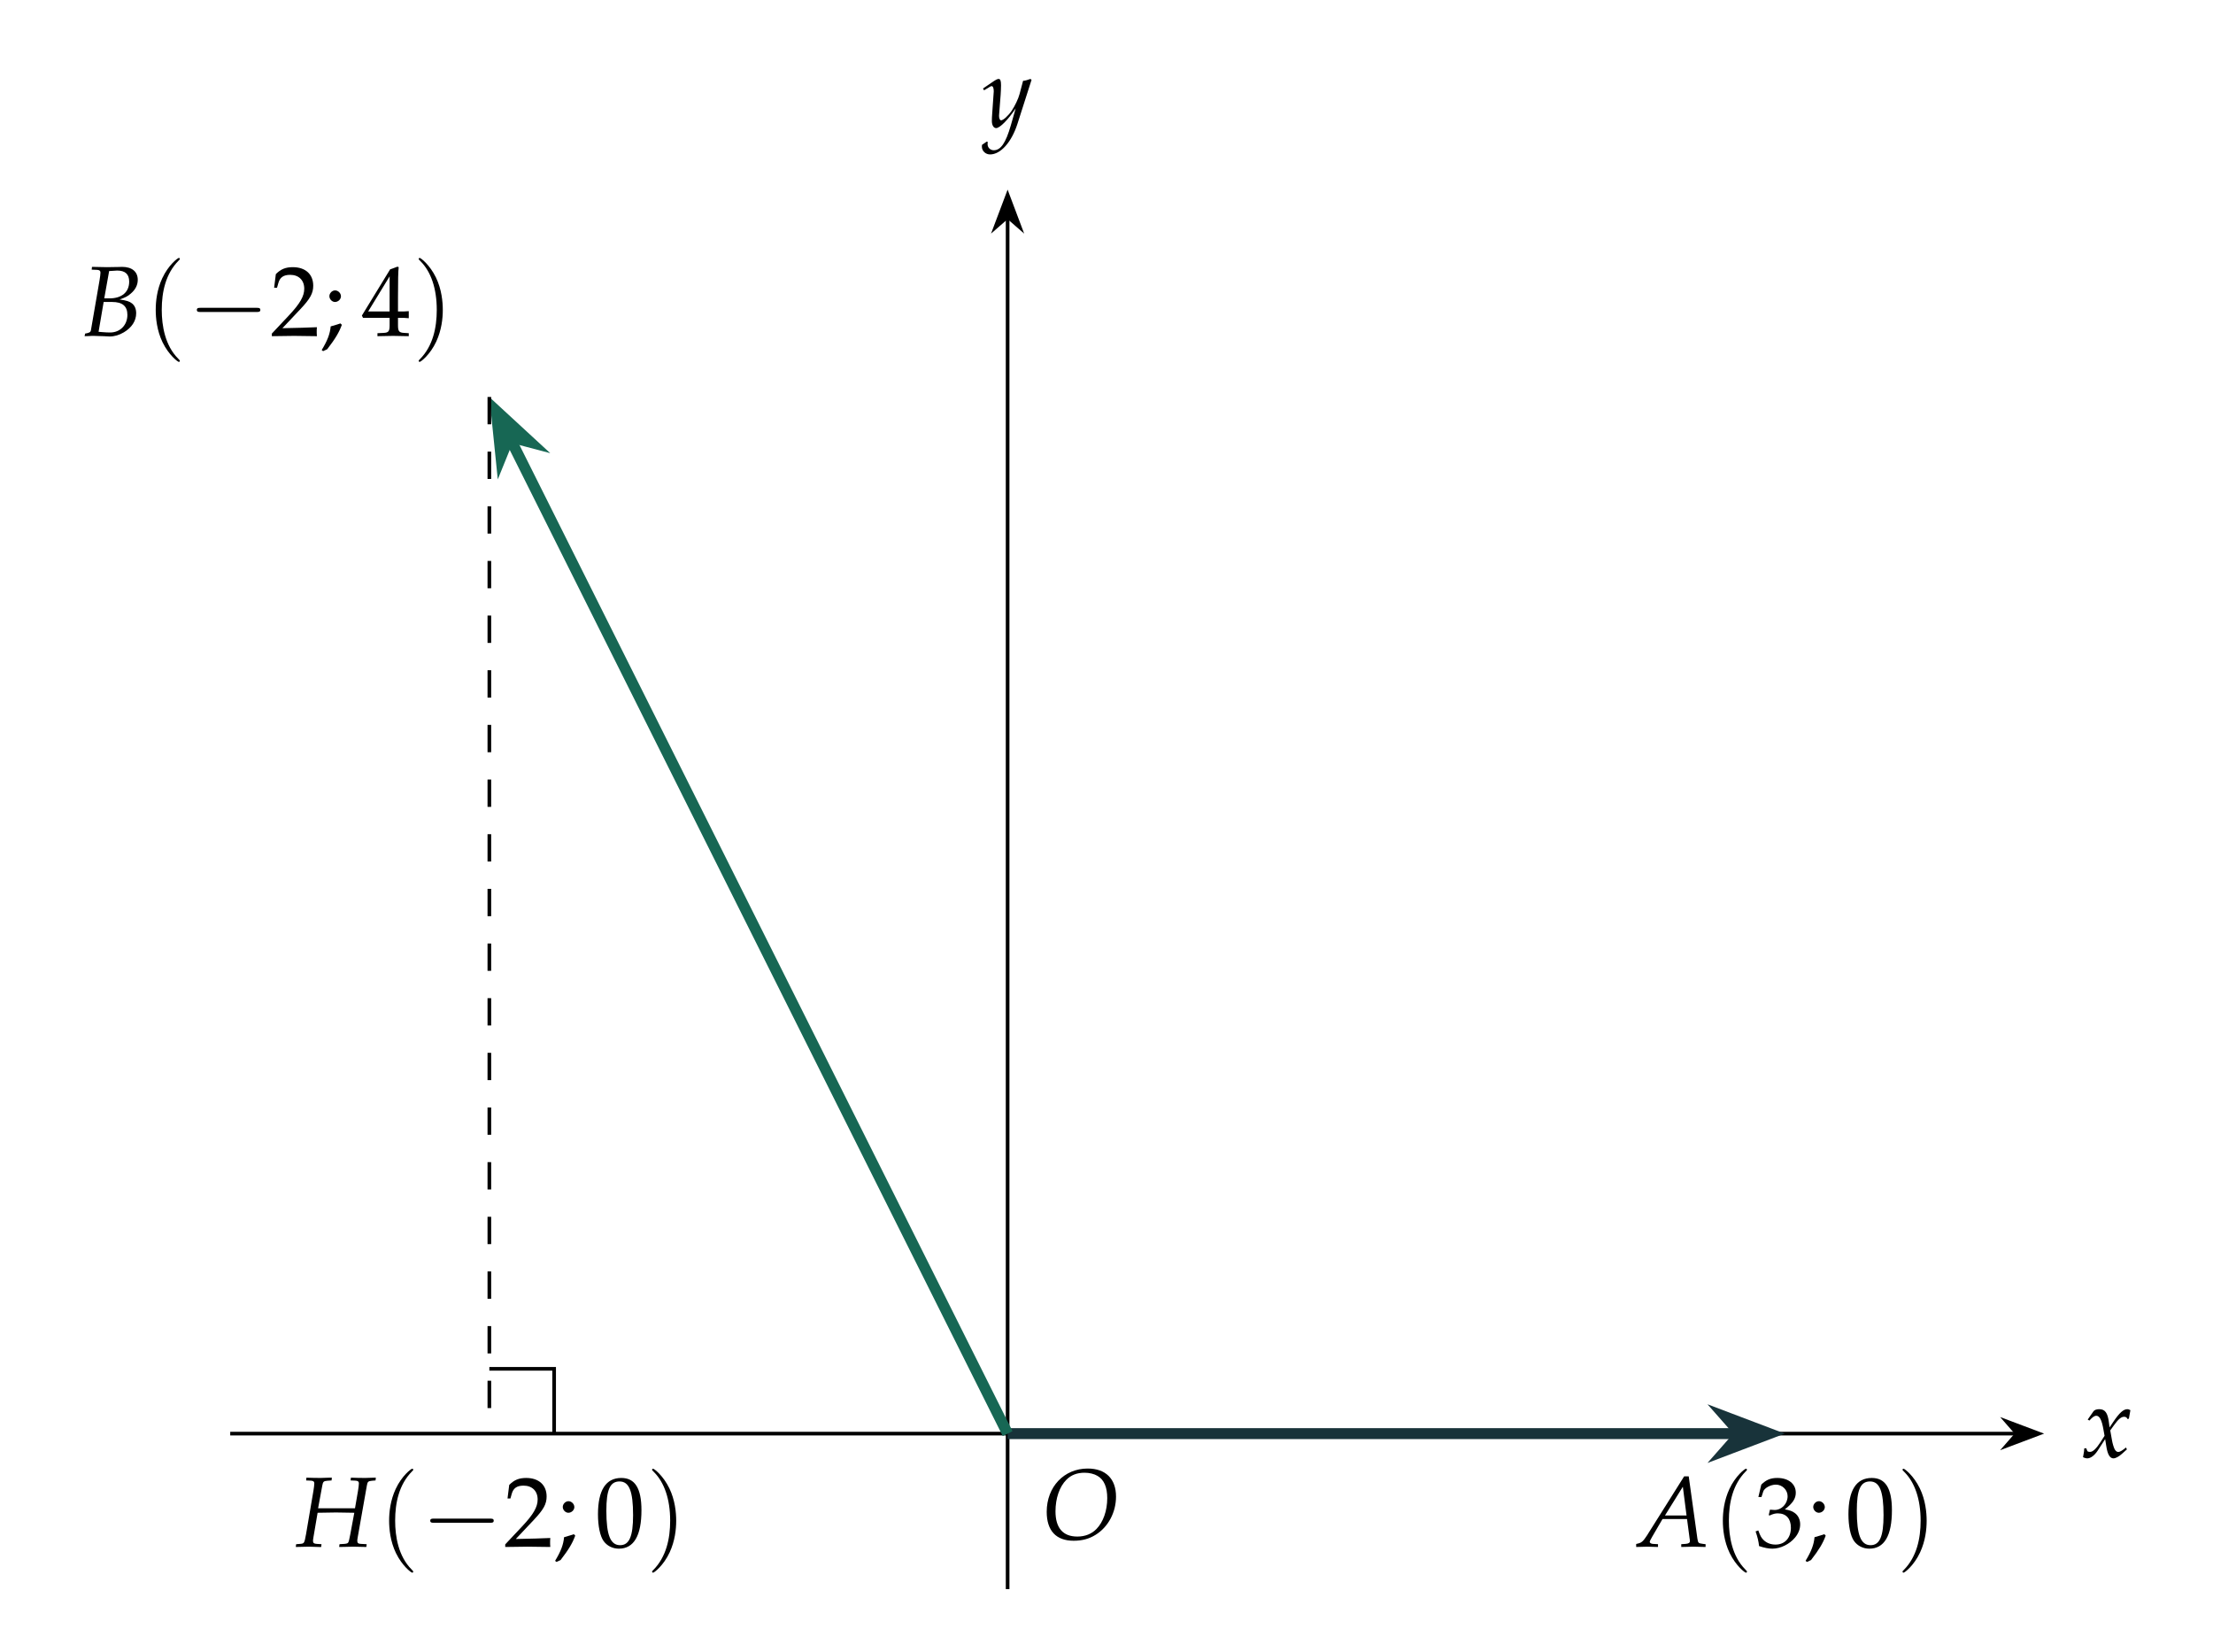
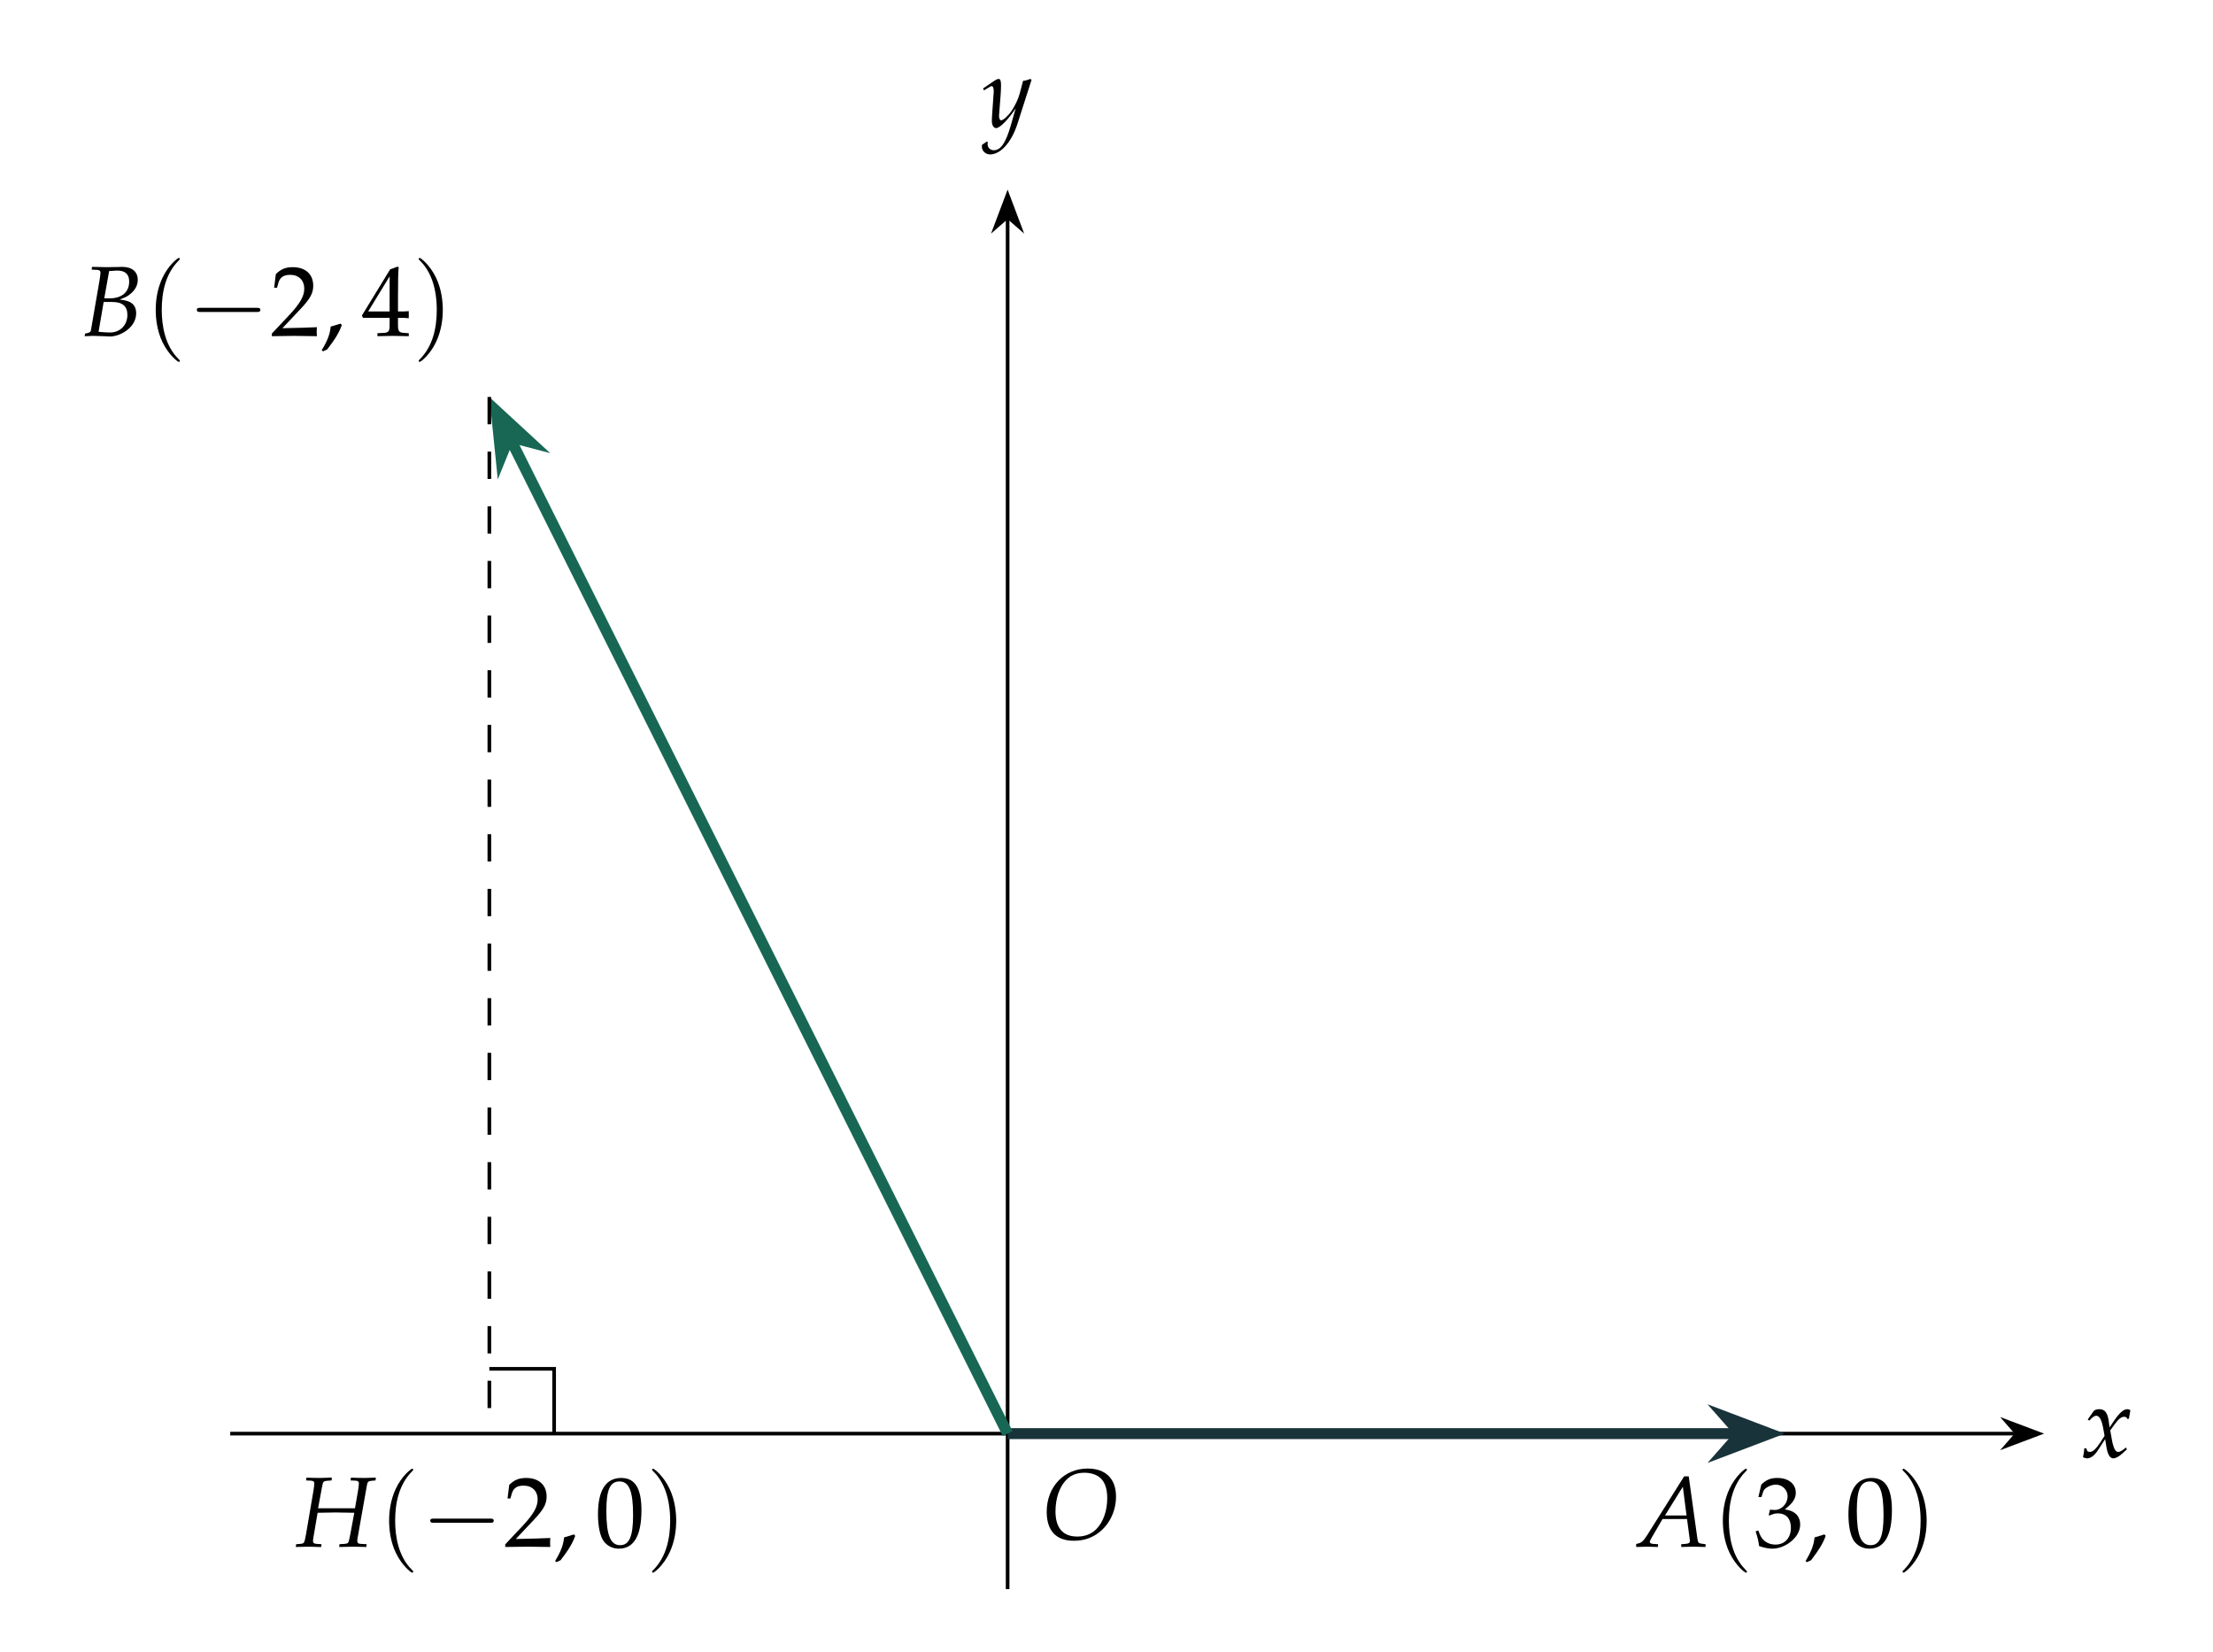
<svg xmlns="http://www.w3.org/2000/svg" xmlns:xlink="http://www.w3.org/1999/xlink" version="1.1" width="242.085" height="180.637" viewBox="0 0 242.085 180.637">
  <defs>
    <path id="font_1_17" d="M.021 .088C.021 .068 .019 .055 .013 .023 .011 .011 .01 .008 .009 .001 .024-.007 .04-.011 .052-.011 .085-.011 .124 .018 .155 .065L.231 .182 .242 .113C.255 .028 .278-.011 .314-.011 .336-.011 .368 .006 .4 .035L.449 .079 .44 .098C.404 .068 .379 .053 .363 .053 .348 .053 .335 .063 .325 .083 .316 .102 .305 .139 .3 .168L.282 .269 .317 .318C.364 .383 .391 .406 .422 .406 .438 .406 .45 .398 .455 .383L.469 .387 .484 .472C.472 .479 .463 .482 .454 .482 .414 .482 .374 .446 .312 .354L.275 .299 .269 .347C.257 .446 .23 .482 .171 .482 .145 .482 .123 .474 .114 .461L.056 .378 .073 .368C.103 .402 .123 .416 .142 .416 .175 .416 .197 .375 .214 .277L.225 .215 .185 .153C.142 .086 .108 .054 .08 .054 .065 .054 .054 .058 .052 .063L.041 .091 .021 .088Z" />
    <path id="font_1_18" d="M-.007-.179C-.008-.186-.008-.192-.008-.197-.008-.24 .029-.275 .074-.275 .18-.275 .29-.152 .349 .033L.49 .473 .479 .482C.45 .471 .427 .465 .405 .463L.37 .331C.358 .284 .323 .211 .29 .162 .255 .111 .206 .067 .184 .067 .172 .067 .163 .09 .164 .115L.165 .128 .18 .322C.182 .353 .184 .391 .184 .419 .184 .464 .177 .482 .16 .482 .147 .482 .133 .475 .085 .442L.003 .386 .014 .368 .064 .398 .068 .401C.078 .407 .085 .41 .089 .41 .103 .41 .111 .391 .111 .358 .111 .357 .111 .351 .11 .343L.093 .1 .092 .06C.092 .018 .11-.011 .135-.011 .172-.011 .256 .074 .331 .187L.282 .016C.231-.161 .181-.233 .111-.233 .076-.233 .049-.206 .049-.172 .049-.167 .05-.159 .051-.15L.041-.146-.007-.179Z" />
    <path id="font_1_6" d="M.464 .706C.227 .706 .053 .523 .053 .272 .053 .083 .147-.018 .323-.018 .408-.018 .479 .001 .544 .042 .67 .12 .748 .267 .748 .425 .748 .603 .644 .706 .464 .706M.433 .664C.481 .664 .53 .652 .563 .632 .628 .594 .66 .519 .66 .409 .66 .283 .62 .17 .552 .1 .503 .05 .438 .024 .36 .024 .216 .024 .141 .11 .141 .277 .141 .407 .181 .524 .25 .593 .297 .641 .357 .664 .433 .664Z" />
    <path id="font_1_19" d="M.462 .705 .089 .112C.053 .056 .035 .04 .001 .032L-.019 .027V-.003C.073 0 .073 0 .093 0 .112 0 .114 0 .2-.003V.025L.148 .028C.132 .029 .117 .038 .117 .047 .117 .055 .124 .069 .143 .102L.245 .277H.491L.516 .089V.086C.516 .085 .517 .082 .518 .077 .519 .069 .52 .059 .52 .055 .52 .039 .505 .03 .477 .028L.433 .025V-.003C.535 0 .535 0 .555 0 .575 0 .575 0 .677-.003V.025L.651 .028C.604 .035 .603 .035 .595 .08L.508 .705H.462M.449 .601 .486 .313H.27L.449 .601Z" />
    <path id="font_2_1" d="M.331-.24C.331-.237 .331-.235 .314-.218 .189-.092 .157 .097 .157 .25 .157 .424 .195 .598 .318 .723 .331 .735 .331 .737 .331 .74 .331 .747 .327 .75 .321 .75 .311 .75 .221 .682 .162 .555 .111 .445 .099 .334 .099 .25 .099 .172 .11 .051 .165-.062 .225-.185 .311-.25 .321-.25 .327-.25 .331-.247 .331-.24Z" />
    <path id="font_3_23" d="M.043 .498H.074L.092 .554C.103 .588 .166 .622 .218 .622 .283 .622 .336 .569 .336 .506 .336 .431 .277 .368 .206 .368 .198 .368 .187 .369 .174 .37L.159 .371 .147 .318 .154 .312C.192 .329 .211 .334 .238 .334 .321 .334 .369 .281 .369 .19 .369 .088 .308 .021 .215 .021 .169 .021 .128 .036 .098 .064 .074 .086 .061 .109 .042 .163L.015 .153C.036 .092 .044 .056 .05 .006 .103-.012 .147-.02 .184-.02 .264-.02 .356 .025 .411 .092 .445 .133 .462 .177 .462 .224 .462 .272 .442 .314 .406 .339 .381 .357 .358 .365 .308 .374 .388 .436 .418 .482 .418 .541 .418 .63 .344 .689 .233 .689 .165 .689 .12 .67 .072 .622L.043 .498Z" />
-     <path id="font_3_33" d="M.204 .125C.177 .116 .159 .11 .106 .095 .099 .019 .074-.046 .016-.142L.03-.153 .071-.134C.152-.029 .19 .034 .218 .111L.204 .125M.15 .456C.12 .456 .093 .428 .093 .398 .093 .368 .12 .34 .149 .34 .181 .34 .209 .367 .209 .397 .209 .428 .181 .456 .15 .456Z" />
+     <path id="font_3_32" d="M.204 .123C.177 .114 .159 .108 .106 .093 .099 .017 .074-.048 .016-.144L.03-.155 .071-.136C.152-.031 .19 .032 .218 .109L.204 .123Z" />
    <path id="font_3_29" d="M.263 .689C.108 .689 .029 .566 .029 .324 .029 .207 .05 .106 .085 .057 .12 .008 .176-.02 .238-.02 .389-.02 .465 .11 .465 .366 .465 .585 .4 .689 .263 .689M.245 .654C.342 .654 .381 .556 .381 .316 .381 .103 .343 .015 .251 .015 .154 .015 .113 .116 .113 .36 .113 .571 .15 .654 .245 .654Z" />
    <path id="font_2_2" d="M.289 .25C.289 .328 .278 .449 .223 .562 .163 .685 .077 .75 .067 .75 .061 .75 .057 .746 .057 .74 .057 .737 .057 .735 .076 .717 .174 .618 .231 .459 .231 .25 .231 .079 .194-.097 .07-.223 .057-.235 .057-.237 .057-.24 .057-.246 .061-.25 .067-.25 .077-.25 .167-.182 .226-.055 .277 .055 .289 .166 .289 .25Z" />
    <path id="font_1_3" d="M.221 .385 .263 .613C.27 .652 .277 .658 .314 .661L.356 .664 .359 .692H.335L.245 .689C.229 .689 .211 .689 .168 .69L.104 .692 .101 .664 .148 .662C.172 .661 .183 .653 .183 .635 .183 .621 .179 .59 .174 .559L.1 .125C.083 .033 .082 .032 .042 .028L.001 .025-.003-.003 .039-.002C.087-.001 .11 0 .129 0L.226-.003H.252L.255 .025 .206 .028C.179 .03 .17 .037 .17 .058 .17 .067 .171 .074 .174 .093L.216 .34 .277 .341C.339 .342 .381 .343 .4 .343 .419 .343 .46 .342 .523 .341L.584 .34 .544 .125C.535 .076 .528 .048 .523 .042 .519 .034 .508 .03 .486 .028L.436 .025 .432-.003 .488-.002C.532-.001 .562 0 .573 0 .589 0 .62-.001 .663-.002L.705-.003 .708 .025 .65 .028C.624 .029 .614 .037 .614 .058 .614 .067 .615 .076 .618 .093L.71 .613C.717 .652 .723 .657 .761 .661L.797 .664 .8 .692H.784L.693 .689C.678 .689 .657 .689 .613 .69L.55 .692 .547 .664 .595 .662C.619 .661 .63 .653 .63 .635 .63 .621 .626 .589 .621 .559L.591 .385H.221Z" />
    <path id="font_4_1" d="M.659 .23C.676 .23 .694 .23 .694 .25 .694 .27 .676 .27 .659 .27H.118C.101 .27 .083 .27 .083 .25 .083 .23 .101 .23 .118 .23H.659Z" />
    <path id="font_3_22" d="M.016 .023V-.003C.203 0 .203 0 .239 0 .275 0 .275 0 .468-.003 .466 .018 .466 .028 .466 .042 .466 .055 .466 .065 .468 .087 .353 .082 .307 .081 .122 .077L.304 .27C.401 .373 .431 .428 .431 .503 .431 .618 .353 .689 .226 .689 .154 .689 .105 .669 .056 .619L.039 .483H.068L.081 .529C.097 .587 .133 .612 .2 .612 .286 .612 .341 .558 .341 .473 .341 .398 .299 .324 .186 .204L.016 .023Z" />
    <path id="font_1_1" d="M.097 .664 .15 .662C.174 .661 .185 .653 .185 .635 .185 .621 .181 .589 .176 .559L.089 .055C.085 .037 .073 .03 .031 .023L.026-.003 .063-.002C.09 0 .105 0 .117 0 .128 0 .154-.001 .18-.002L.217-.003 .237-.004C.256-.005 .269-.006 .277-.006 .325-.006 .373 .008 .42 .036 .499 .083 .543 .151 .543 .227 .543 .27 .529 .303 .502 .325 .476 .346 .446 .355 .377 .365 .434 .385 .459 .397 .49 .425 .536 .464 .559 .511 .559 .562 .559 .644 .501 .692 .401 .692 .399 .692 .389 .692 .374 .691L.311 .69C.299 .689 .263 .689 .251 .689 .232 .689 .201 .69 .152 .691L.1 .692 .097 .664M.217 .34H.302C.405 .34 .455 .298 .455 .211 .455 .108 .382 .034 .282 .034 .262 .034 .233 .035 .2 .038 .194 .039 .182 .04 .166 .041L.217 .34M.272 .65C.283 .65 .285 .651 .306 .652 .327 .654 .34 .655 .352 .655 .433 .655 .473 .619 .473 .544 .473 .439 .399 .376 .275 .376H.223L.272 .65Z" />
    <path id="font_3_24" d="M.28 .181V.106C.28 .046 .269 .032 .22 .03L.158 .027V-.003C.291 0 .291 0 .315 0 .339 0 .339 0 .472-.003V.027L.424 .03C.375 .033 .364 .046 .364 .106V.181C.423 .181 .444 .18 .472 .177V.248C.425 .244 .406 .244 .391 .245H.388 .364V.384C.364 .562 .366 .648 .371 .689L.359 .694 .285 .667 .002 .204 .013 .181H.28M.28 .245H.065L.28 .597V.245Z" />
  </defs>
  <path transform="matrix(1,0,0,-1,110.225,156.806)" stroke-width=".399" stroke-linecap="butt" stroke-miterlimit="10" stroke-linejoin="miter" fill="none" stroke="#000000" d="M-85.04 0H110.323" />
  <path transform="matrix(1,0,0,-1,218.8301,156.806)" d="M4.215 0 .643 1.346 1.818 0 .643-1.346Z" />
  <path transform="matrix(1,0,0,-1,218.8301,156.806)" stroke-width=".399" stroke-linecap="butt" stroke-miterlimit="10" stroke-linejoin="miter" fill="none" stroke="#000000" d="M4.215 0 .643 1.346 1.818 0 .643-1.346Z" />
  <use data-text="x" xlink:href="#font_1_17" transform="matrix(10.9091,0,0,-10.9091,227.768,159.392)" />
  <path transform="matrix(1,0,0,-1,110.225,156.806)" stroke-width=".399" stroke-linecap="butt" stroke-miterlimit="10" stroke-linejoin="miter" fill="none" stroke="#000000" d="M0-17.008V133.001" />
  <path transform="matrix(0,-1,-1,-0,110.225,25.52335)" d="M4.215 0 .643 1.346 1.818 0 .643-1.346Z" />
  <path transform="matrix(0,-1,-1,-0,110.225,25.52335)" stroke-width=".399" stroke-linecap="butt" stroke-miterlimit="10" stroke-linejoin="miter" fill="none" stroke="#000000" d="M4.215 0 .643 1.346 1.818 0 .643-1.346Z" />
  <use data-text="y" xlink:href="#font_1_18" transform="matrix(10.9091,0,0,-10.9091,107.498,13.892)" />
  <path transform="matrix(1,0,0,-1,110.225,156.806)" stroke-width="1.196" stroke-linecap="butt" stroke-miterlimit="10" stroke-linejoin="miter" fill="none" stroke="#18333a" d="M0 0H79.884" />
  <path transform="matrix(1,0,0,-1,186.8967,156.806)" d="M6.666 0 1.93 1.796 3.511 0 1.93-1.796Z" fill="#18333a" />
  <path transform="matrix(1,0,0,-1,186.8967,156.806)" stroke-width="1.196" stroke-linecap="butt" stroke-miterlimit="10" stroke-linejoin="miter" fill="none" stroke="#18333a" d="M6.666 0 1.93 1.796 3.511 0 1.93-1.796Z" />
  <path transform="matrix(1,0,0,-1,110.225,156.806)" stroke-width="1.196" stroke-linecap="butt" stroke-miterlimit="10" stroke-linejoin="miter" fill="none" stroke="#176754" d="M0 0-54.388 108.775" />
  <path transform="matrix(-.44717,-.89436,-.89436,.44717,57.27365,50.90341)" d="M6.666 0 1.93 1.796 3.511 0 1.93-1.796Z" fill="#176754" />
  <path transform="matrix(-.44717,-.89436,-.89436,.44717,57.27365,50.90341)" stroke-width="1.196" stroke-linecap="butt" stroke-miterlimit="10" stroke-linejoin="miter" fill="none" stroke="#176754" d="M6.666 0 1.93 1.796 3.511 0 1.93-1.796Z" />
  <path transform="matrix(1,0,0,-1,110.225,156.806)" stroke-width=".399" stroke-linecap="butt" stroke-dasharray="2.989,2.989" stroke-miterlimit="10" stroke-linejoin="miter" fill="none" stroke="#000000" d="M-56.694 113.387V0" />
  <path transform="matrix(1,0,0,-1,110.225,156.806)" stroke-width=".399" stroke-linecap="butt" stroke-miterlimit="10" stroke-linejoin="miter" fill="none" stroke="#000000" d="M-56.694 7.087H-49.607V0" />
  <use data-text="O" xlink:href="#font_1_6" transform="matrix(10.9091,0,0,-10.9091,113.924,168.327)" />
  <use data-text="A" xlink:href="#font_1_19" transform="matrix(10.9091,0,0,-10.9091,179.192,169.172)" />
  <use data-text="(" xlink:href="#font_2_1" transform="matrix(11.3673,0,0,-11.3673,187.341,169.172)" />
  <use data-text="3" xlink:href="#font_3_23" transform="matrix(10.9091,0,0,-10.9091,191.885,169.172)" />
-   <use data-text=";" xlink:href="#font_3_33" transform="matrix(10.9091,0,0,-10.9091,197.3396,169.172)" />
+   <use data-text="," xlink:href="#font_3_32" transform="matrix(10.9091,0,0,-10.9091,197.3396,169.172)" />
  <use data-text="0" xlink:href="#font_3_29" transform="matrix(10.9091,0,0,-10.9091,201.8887,169.172)" />
  <use data-text=")" xlink:href="#font_2_2" transform="matrix(11.3673,0,0,-11.3673,207.475,169.172)" />
  <use data-text="H" xlink:href="#font_1_3" transform="matrix(10.9091,0,0,-10.9091,32.387,169.172)" />
  <use data-text="(" xlink:href="#font_2_1" transform="matrix(11.3673,0,0,-11.3673,41.441,169.172)" />
  <use data-text="−" xlink:href="#font_4_1" transform="matrix(11.3673,0,0,-11.3673,46.121,169.172)" />
  <use data-text="2" xlink:href="#font_3_22" transform="matrix(10.9091,0,0,-10.9091,55.094,169.172)" />
-   <use data-text=";" xlink:href="#font_3_33" transform="matrix(10.9091,0,0,-10.9091,60.54856,169.172)" />
+   <use data-text="," xlink:href="#font_3_32" transform="matrix(10.9091,0,0,-10.9091,60.54856,169.172)" />
  <use data-text="0" xlink:href="#font_3_29" transform="matrix(10.9091,0,0,-10.9091,65.09765,169.172)" />
  <use data-text=")" xlink:href="#font_2_2" transform="matrix(11.3673,0,0,-11.3673,70.685,169.172)" />
  <use data-text="B" xlink:href="#font_1_1" transform="matrix(10.9091,0,0,-10.9091,8.971997,36.73799)" />
  <use data-text="(" xlink:href="#font_2_1" transform="matrix(11.3673,0,0,-11.3673,15.91,36.73799)" />
  <use data-text="−" xlink:href="#font_4_1" transform="matrix(11.3673,0,0,-11.3673,20.59,36.73799)" />
  <use data-text="2" xlink:href="#font_3_22" transform="matrix(10.9091,0,0,-10.9091,29.563,36.73799)" />
-   <use data-text=";" xlink:href="#font_3_33" transform="matrix(10.9091,0,0,-10.9091,35.01754,36.73799)" />
+   <use data-text="," xlink:href="#font_3_32" transform="matrix(10.9091,0,0,-10.9091,35.01754,36.73799)" />
  <use data-text="4" xlink:href="#font_3_24" transform="matrix(10.9091,0,0,-10.9091,39.56664,36.73799)" />
  <use data-text=")" xlink:href="#font_2_2" transform="matrix(11.3673,0,0,-11.3673,45.153,36.73799)" />
</svg>
